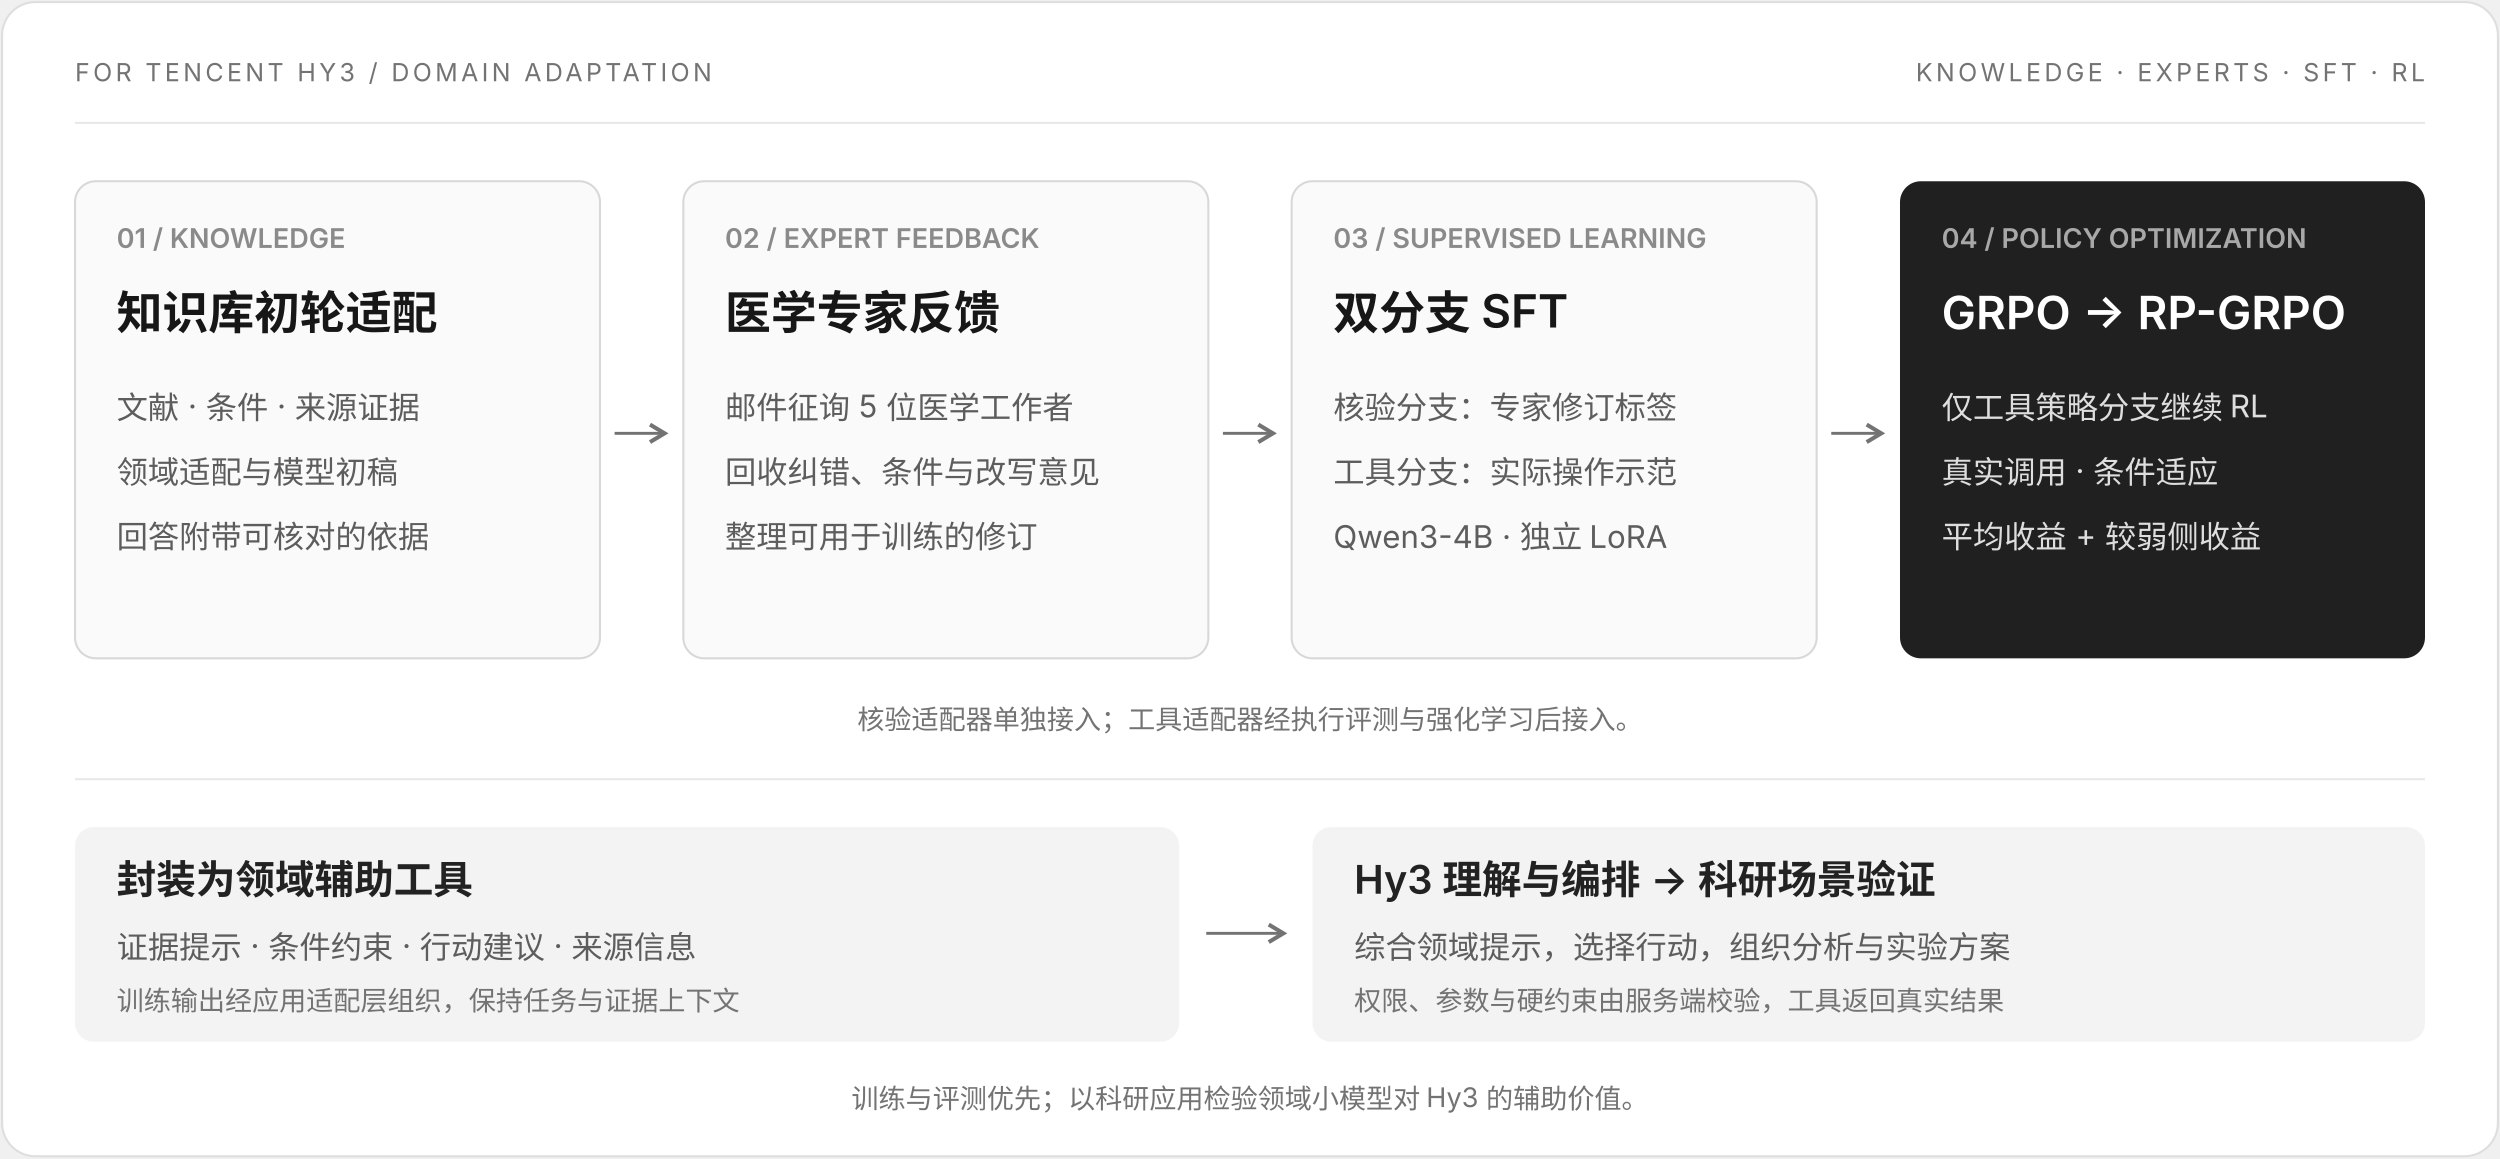
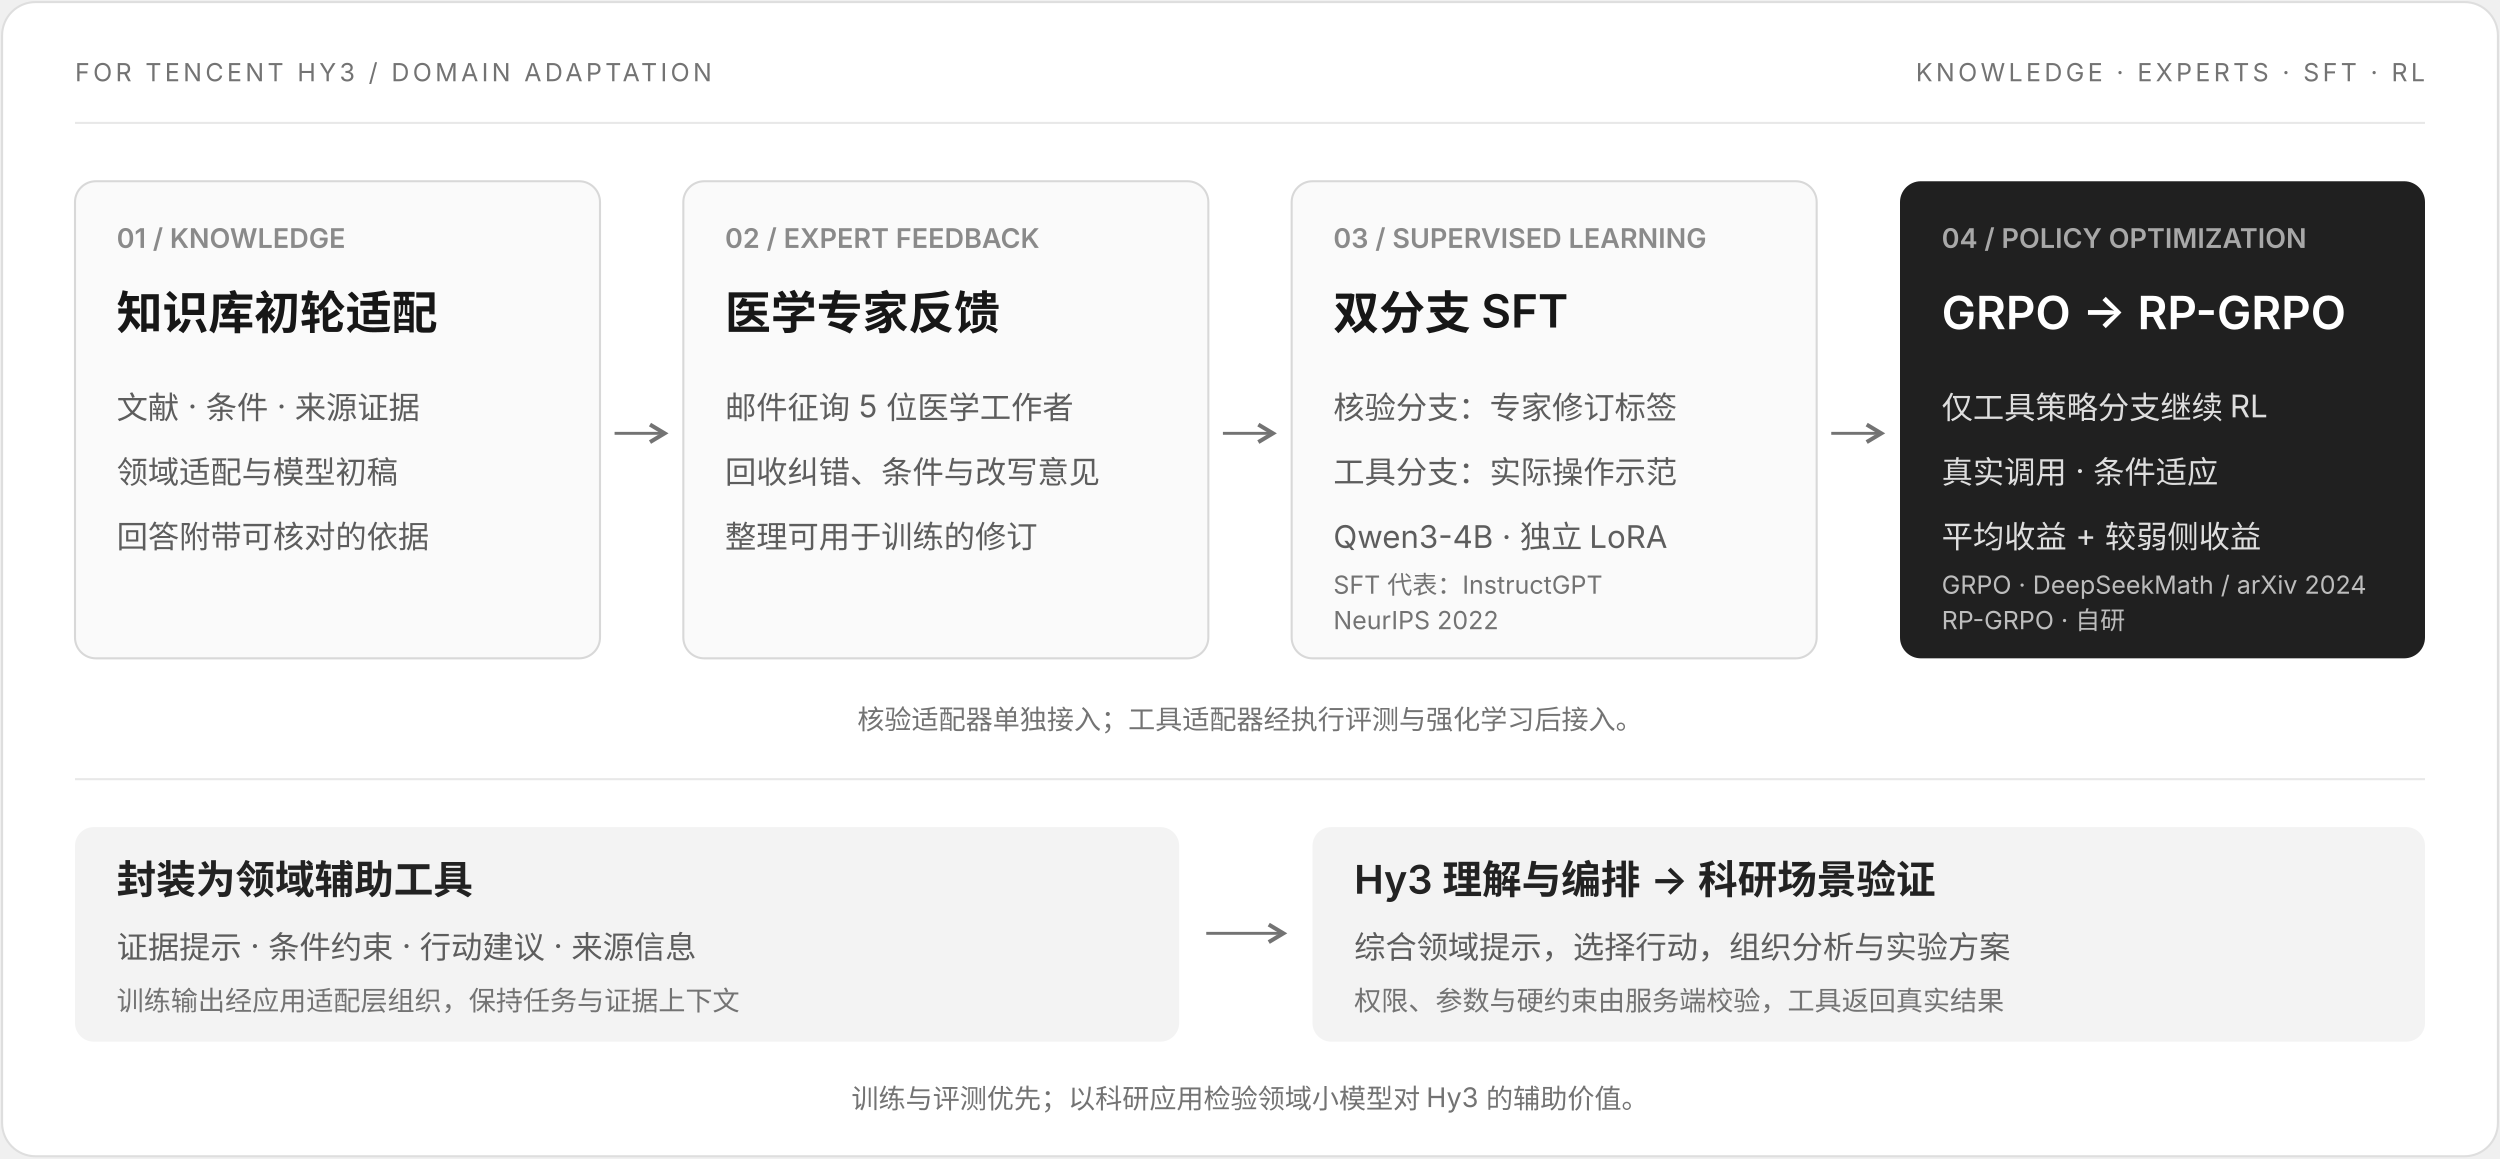
<svg xmlns="http://www.w3.org/2000/svg" width="1200" height="556" viewBox="0 0 1200 556" role="img" aria-labelledby="title desc">
  <defs>
    <marker id="arrow" markerWidth="8" markerHeight="8" refX="6" refY="4" orient="auto">
      <path d="M1 1L6 4L1 7" fill="none" stroke="#737373" stroke-width="1.4" />
    </marker>
    <style>
      text{font-family:Inter,"Segoe UI","Microsoft YaHei","Noto Sans CJK SC",sans-serif}
      .eyebrow{font-size:12px;letter-spacing:1.6px;fill:#737373}
      .step{font-size:13px;fill:#8a8a8a;font-weight:600}
      .title{font-size:22px;fill:#171717;font-weight:600}
      .body{font-size:15px;fill:#5d5d5d}
      .note{font-size:13px;fill:#737373}
    </style>
  </defs>
  <rect x="1" y="1" width="1198" height="554" rx="16" fill="#fff" stroke="#dedede" />
  <text class="eyebrow" x="36" y="39">FOR TENCENT HY3 / DOMAIN ADAPTATION</text>
  <text class="eyebrow" x="1164" y="39" text-anchor="end">KNOWLEDGE · EXPERTS · SFT · RL</text>
  <path d="M36 59H1164" stroke="#e8e8e8" />
  <g fill="#fafafa" stroke="#d8d8d8">
    <rect x="36" y="87" width="252" height="229" rx="10" />
    <rect x="328" y="87" width="252" height="229" rx="10" />
    <rect x="620" y="87" width="252" height="229" rx="10" />
  </g>
  <rect x="912" y="87" width="252" height="229" rx="10" fill="#202020" />
  <g class="step">
    <text x="56" y="119">01 / KNOWLEDGE</text>
    <text x="348" y="119">02 / EXPERT FEEDBACK</text>
    <text x="640" y="119">03 / SUPERVISED LEARNING</text>
  </g>
  <text x="932" y="119" font-size="13" font-weight="600" fill="#a8a8a8">04 / POLICY OPTIMIZATION</text>
  <g class="title">
    <text x="56" y="158">知识库初轮适配</text>
    <text x="348" y="158">医学专家反馈</text>
    <text x="640" y="158">双分支 SFT</text>
  </g>
  <text x="932" y="158" font-size="22" font-weight="600" fill="#fff">GRPO → RP-GRPO</text>
  <g class="body">
    <text x="56" y="201">文献 · 条件 · 来源证据</text>
    <text x="56" y="232">领域适配与模型初稿</text>
    <text x="56" y="263">回答附带可核对的依据</text>
    <text x="348" y="201">邮件征询 5 位医学工作者</text>
    <text x="348" y="232">回收纠错、条件与改写意见</text>
    <text x="348" y="263">整理可用于训练的修订</text>
    <text x="640" y="201">核验分支：专家修订标签</text>
    <text x="640" y="232">工具分支：实际操作示范</text>
    <text x="640" y="263">Qwen3-4B · 独立 LoRA</text>
  </g>
  <g font-size="15" fill="#dedede">
    <text x="932" y="201">仅工具策略分支继续 RL</text>
    <text x="932" y="232">真实调用 · 条件适应</text>
    <text x="932" y="263">平均收益 + 较弱侧收益</text>
  </g>
+   <g font-size="12" fill="#737373">
+     <text x="640" y="285">SFT 代表：InstructGPT</text>
+     <text x="640" y="302">NeurIPS 2022</text>
+   </g>
+   <g font-size="12" fill="#bdbdbd">
+     <text x="932" y="285">GRPO · DeepSeekMath / arXiv 2024</text>
+     <text x="932" y="302">RP-GRPO · 自研</text>
+   </g>
  <g fill="none" stroke="#737373" stroke-width="1.4" marker-end="url(#arrow)">
    <path d="M295 208H319" />
    <path d="M587 208H611" />
    <path d="M879 208H903" />
  </g>
  <text class="note" x="600" y="350" text-anchor="middle">核验适配器单独接入；工具适配器经执行评测与强化学习后接入。</text>
  <path d="M36 374H1164" stroke="#e8e8e8" />
  <rect x="36" y="397" width="530" height="103" rx="9" fill="#f3f3f3" />
  <text x="56" y="429" font-size="19" font-weight="600" fill="#222">封装为领域辅助工具</text>
  <text class="body" x="56" y="460">证据提示 · 条件约束 · 行动建议 · 来源信息</text>
  <text class="note" x="56" y="485">训练输出经应用适配层组织，保持任务与证据上下文</text>
  <rect x="630" y="397" width="534" height="103" rx="9" fill="#f3f3f3" />
  <text x="650" y="429" font-size="19" font-weight="600" fill="#222">Hy3 理解与编排 → 科研场景验证</text>
  <text class="body" x="650" y="460">综合领域提示，选择行动，组织分析与实验方案</text>
  <text class="note" x="650" y="485">权限、参数与硬约束由服务端校验，工具返回真实结果</text>
  <path d="M579 448H616" fill="none" stroke="#737373" stroke-width="1.4" marker-end="url(#arrow)" />
  <text class="note" x="600" y="532" text-anchor="middle">训练与评测优先；以科研应用检验领域小模型对 Hy3 的辅助价值。</text>
</svg>
